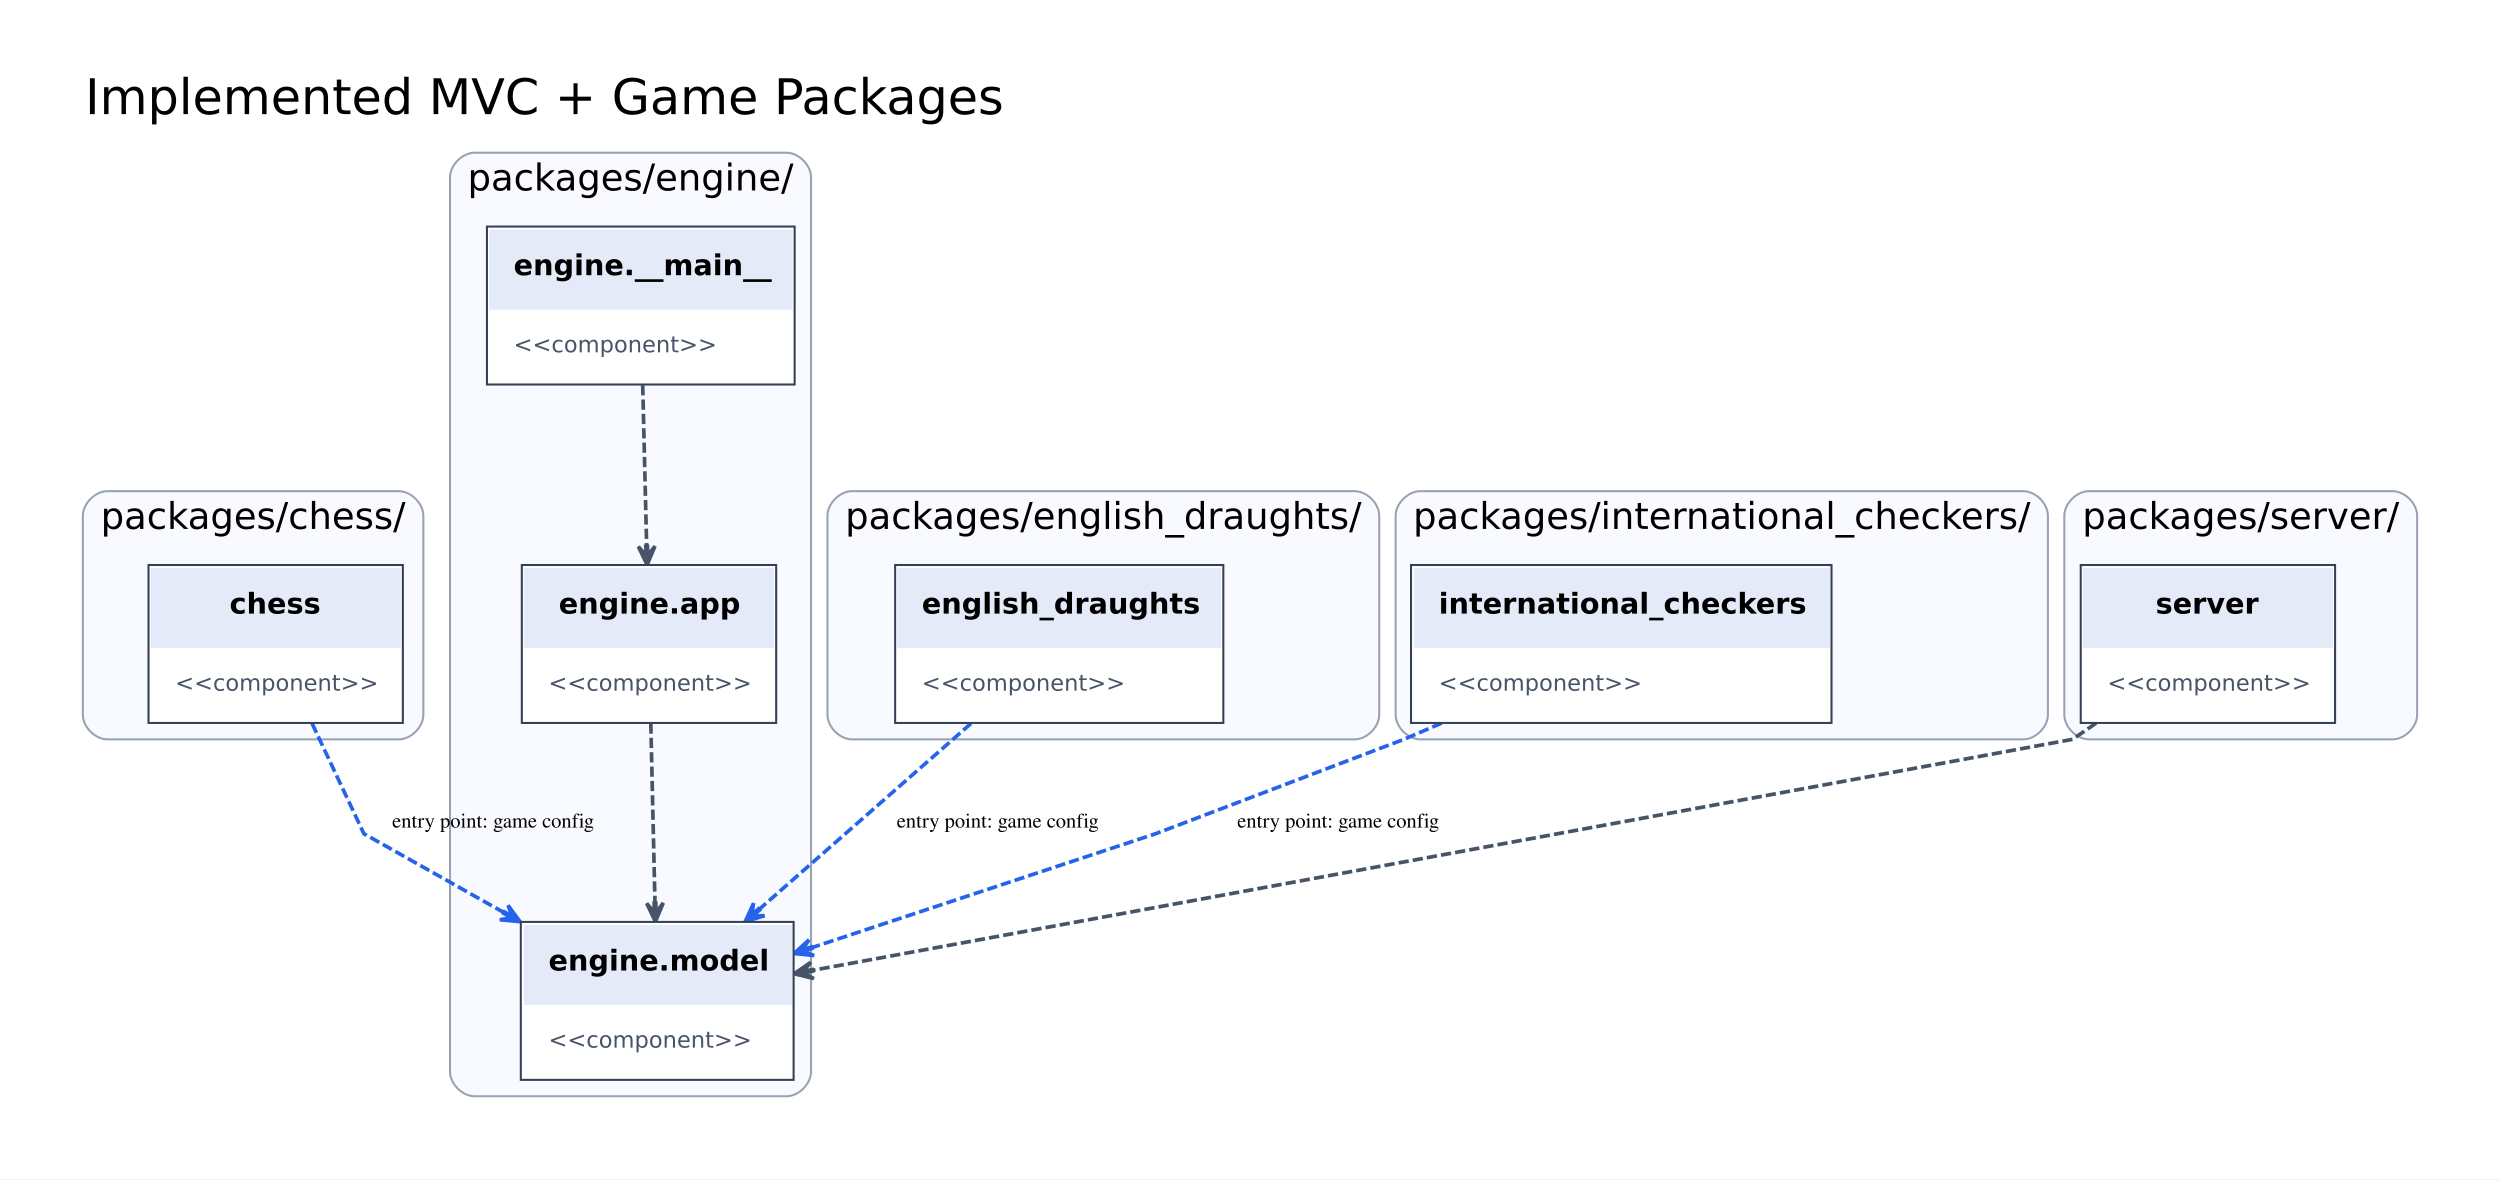
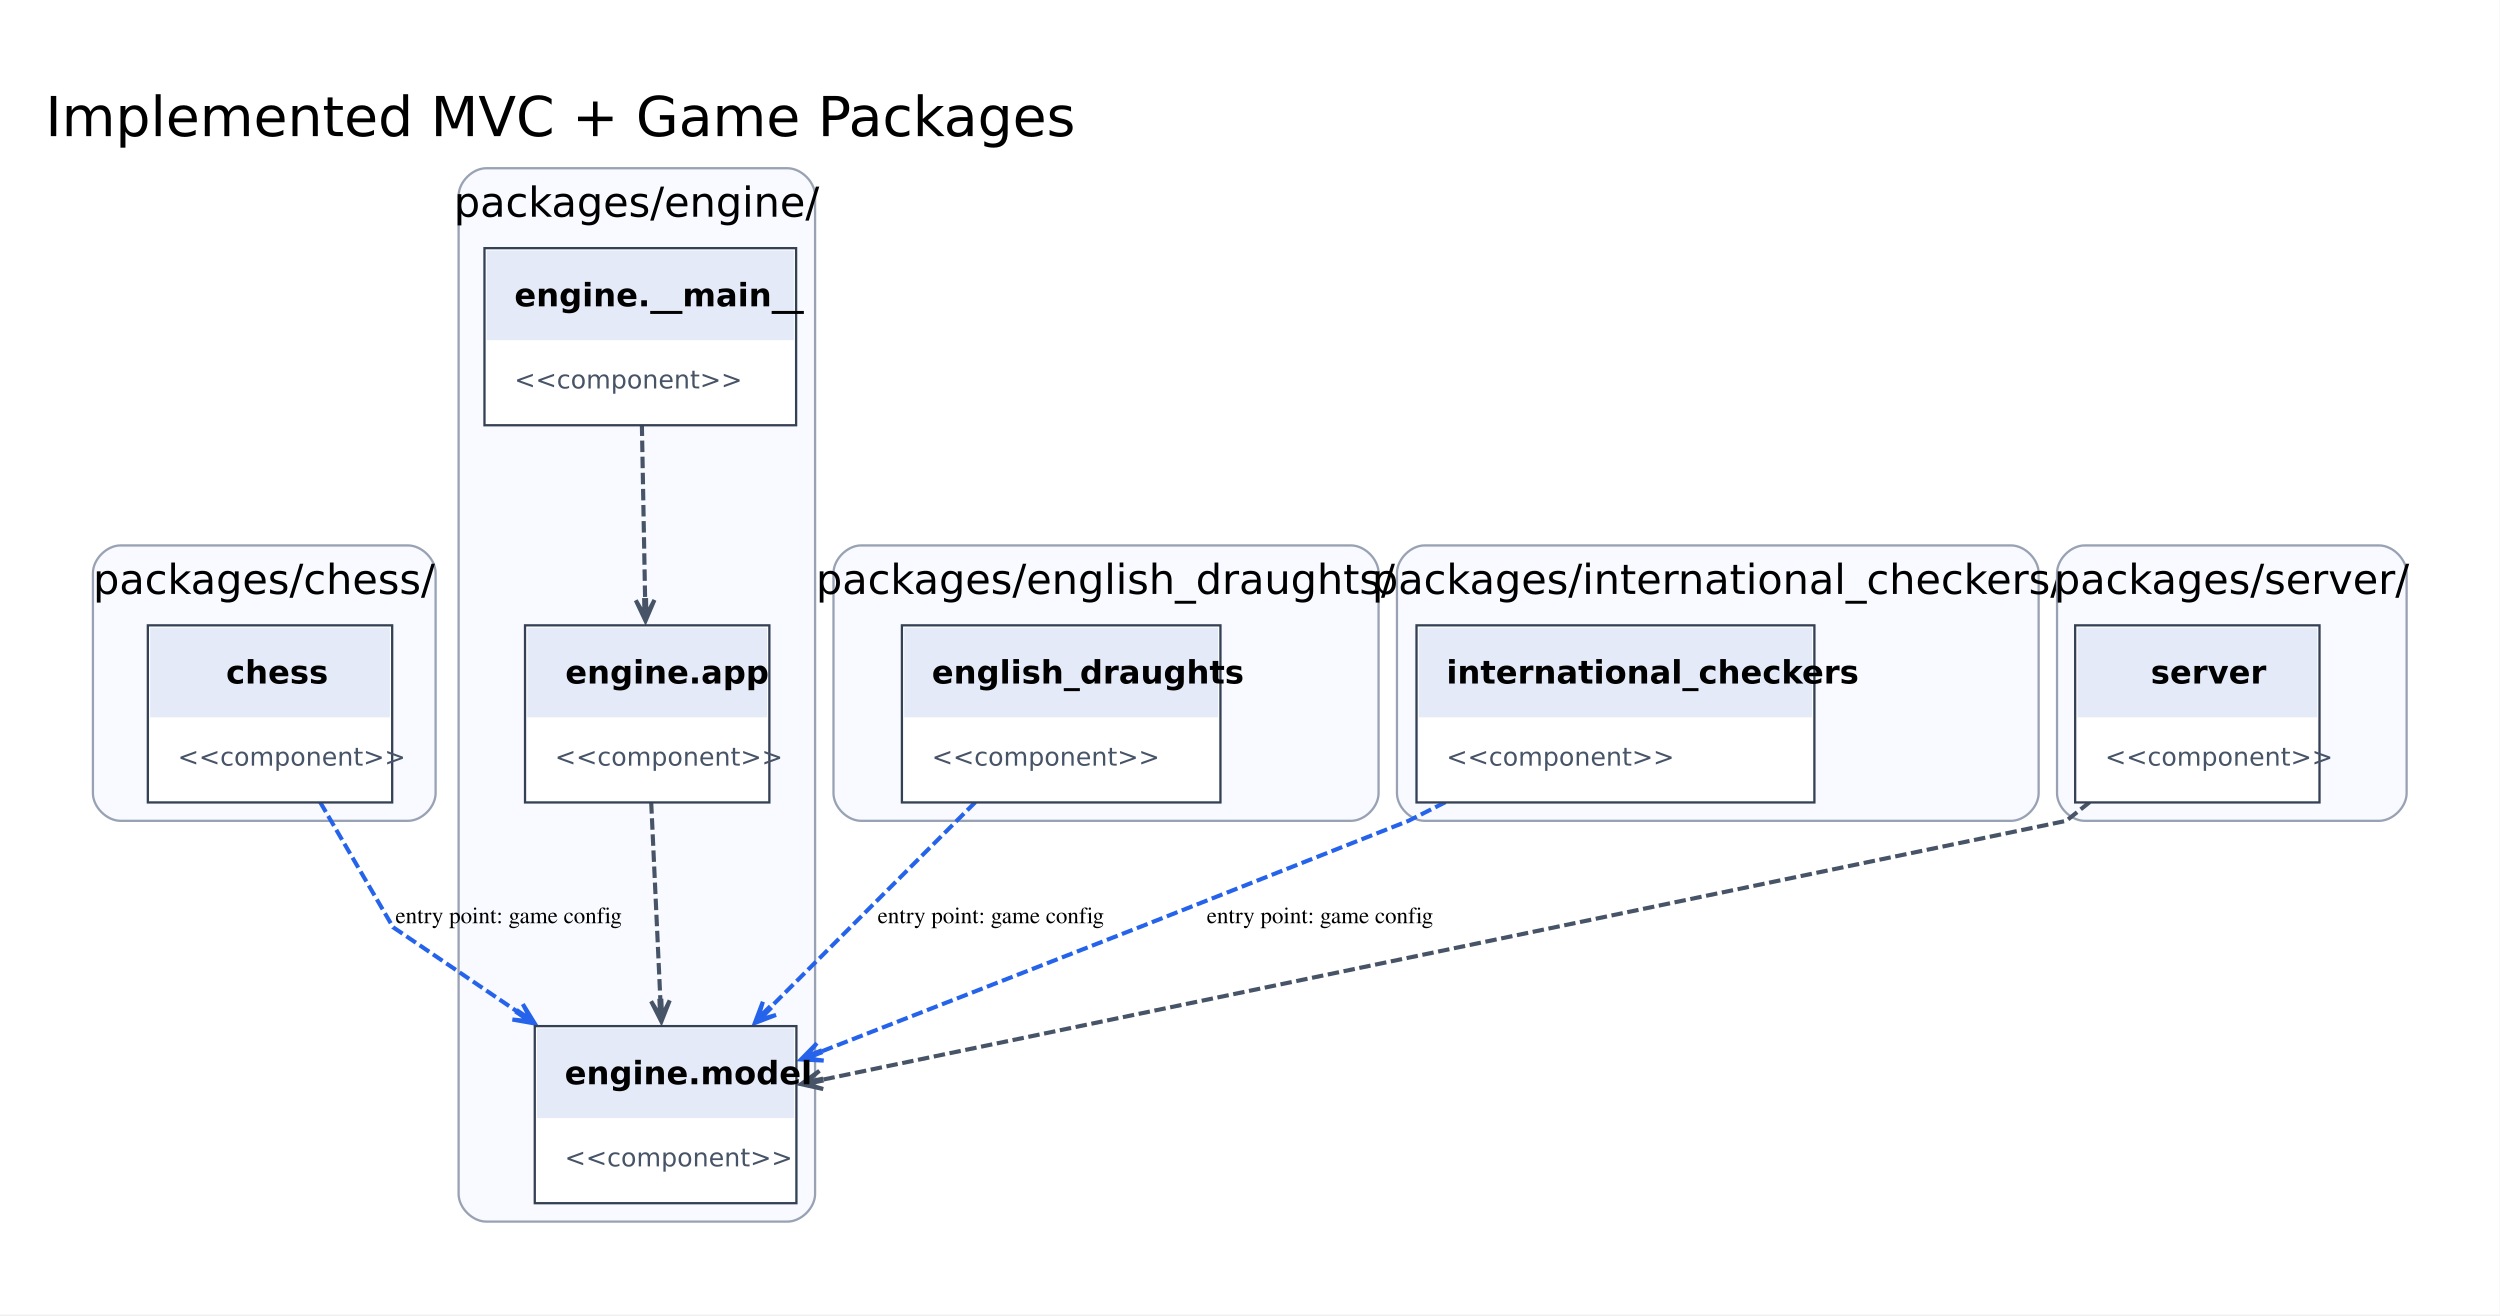
- <svg xmlns="http://www.w3.org/2000/svg" width="1219pt" height="575pt" viewBox="0.00 0.00 1218.80 574.80">
-   <g id="graph0" class="graph" transform="scale(1 1) rotate(0) translate(32.4 542.4)">
-     <polygon fill="white" stroke="transparent" points="-32.4,32.4 -32.4,-542.4 1186.4,-542.4 1186.4,32.4 -32.4,32.4" />
-     <text text-anchor="middle" x="233" y="-486.8" font-family="DejaVu Sans" font-size="24.00">Implemented MVC + Game Packages</text>
+ <svg xmlns="http://www.w3.org/2000/svg" width="1087pt" height="572pt" viewBox="0.00 0.00 1087.00 572.00">
+   <g id="graph0" class="graph" transform="scale(1 1) rotate(0) translate(32.4 539.15)">
+     <polygon fill="white" stroke="none" points="-32.4,32.4 -32.4,-539.15 1054.4,-539.15 1054.4,32.4 -32.4,32.4" />
+     <text xml:space="preserve" text-anchor="middle" x="211.25" y="-479.95" font-family="DejaVu Sans" font-size="24.00">Implemented MVC + Game Packages</text>
    <g id="clust1" class="cluster">
-       <path fill="#f8faff" stroke="#98a2b3" d="M20,-182C20,-182 162,-182 162,-182 168,-182 174,-188 174,-194 174,-194 174,-291 174,-291 174,-297 168,-303 162,-303 162,-303 20,-303 20,-303 14,-303 8,-297 8,-291 8,-291 8,-194 8,-194 8,-188 14,-182 20,-182" />
-       <text text-anchor="middle" x="91" y="-284.6" font-family="DejaVu Sans" font-size="18.00">packages/chess/</text>
+       <path fill="#f8faff" stroke="#98a2b3" d="M20,-182.25C20,-182.25 145,-182.25 145,-182.25 151,-182.25 157,-188.25 157,-194.25 157,-194.25 157,-290 157,-290 157,-296 151,-302 145,-302 145,-302 20,-302 20,-302 14,-302 8,-296 8,-290 8,-290 8,-194.25 8,-194.25 8,-188.25 14,-182.25 20,-182.25" />
+       <text xml:space="preserve" text-anchor="middle" x="82.38" y="-280.9" font-family="DejaVu Sans" font-size="18.00">packages/chess/</text>
    </g>
    <g id="clust2" class="cluster">
-       <path fill="#f8faff" stroke="#98a2b3" d="M199,-8C199,-8 351,-8 351,-8 357,-8 363,-14 363,-20 363,-20 363,-456 363,-456 363,-462 357,-468 351,-468 351,-468 199,-468 199,-468 193,-468 187,-462 187,-456 187,-456 187,-20 187,-20 187,-14 193,-8 199,-8" />
-       <text text-anchor="middle" x="275" y="-449.6" font-family="DejaVu Sans" font-size="18.00">packages/engine/</text>
+       <path fill="#f8faff" stroke="#98a2b3" d="M179,-8C179,-8 310,-8 310,-8 316,-8 322,-14 322,-20 322,-20 322,-454 322,-454 322,-460 316,-466 310,-466 310,-466 179,-466 179,-466 173,-466 167,-460 167,-454 167,-454 167,-20 167,-20 167,-14 173,-8 179,-8" />
+       <text xml:space="preserve" text-anchor="middle" x="244.38" y="-444.9" font-family="DejaVu Sans" font-size="18.00">packages/engine/</text>
    </g>
    <g id="clust3" class="cluster">
-       <path fill="#f8faff" stroke="#98a2b3" d="M383,-182C383,-182 628,-182 628,-182 634,-182 640,-188 640,-194 640,-194 640,-291 640,-291 640,-297 634,-303 628,-303 628,-303 383,-303 383,-303 377,-303 371,-297 371,-291 371,-291 371,-194 371,-194 371,-188 377,-182 383,-182" />
-       <text text-anchor="middle" x="505.5" y="-284.6" font-family="DejaVu Sans" font-size="18.00">packages/english_draughts/</text>
+       <path fill="#f8faff" stroke="#98a2b3" d="M342,-182.25C342,-182.25 555,-182.25 555,-182.25 561,-182.25 567,-188.25 567,-194.25 567,-194.25 567,-290 567,-290 567,-296 561,-302 555,-302 555,-302 342,-302 342,-302 336,-302 330,-296 330,-290 330,-290 330,-194.25 330,-194.25 330,-188.25 336,-182.25 342,-182.25" />
+       <text xml:space="preserve" text-anchor="middle" x="448.25" y="-280.9" font-family="DejaVu Sans" font-size="18.00">packages/english_draughts/</text>
    </g>
    <g id="clust4" class="cluster">
-       <path fill="#f8faff" stroke="#98a2b3" d="M660,-182C660,-182 954,-182 954,-182 960,-182 966,-188 966,-194 966,-194 966,-291 966,-291 966,-297 960,-303 954,-303 954,-303 660,-303 660,-303 654,-303 648,-297 648,-291 648,-291 648,-194 648,-194 648,-188 654,-182 660,-182" />
-       <text text-anchor="middle" x="807" y="-284.6" font-family="DejaVu Sans" font-size="18.00">packages/international_checkers/</text>
+       <path fill="#f8faff" stroke="#98a2b3" d="M587,-182.25C587,-182.25 842,-182.25 842,-182.25 848,-182.25 854,-188.25 854,-194.25 854,-194.25 854,-290 854,-290 854,-296 848,-302 842,-302 842,-302 587,-302 587,-302 581,-302 575,-296 575,-290 575,-290 575,-194.25 575,-194.25 575,-188.25 581,-182.25 587,-182.25" />
+       <text xml:space="preserve" text-anchor="middle" x="714.62" y="-280.9" font-family="DejaVu Sans" font-size="18.00">packages/international_checkers/</text>
    </g>
    <g id="clust5" class="cluster">
-       <path fill="#f8faff" stroke="#98a2b3" d="M986,-182C986,-182 1134,-182 1134,-182 1140,-182 1146,-188 1146,-194 1146,-194 1146,-291 1146,-291 1146,-297 1140,-303 1134,-303 1134,-303 986,-303 986,-303 980,-303 974,-297 974,-291 974,-291 974,-194 974,-194 974,-188 980,-182 986,-182" />
-       <text text-anchor="middle" x="1060" y="-284.6" font-family="DejaVu Sans" font-size="18.00">packages/server/</text>
+       <path fill="#f8faff" stroke="#98a2b3" d="M874,-182.25C874,-182.25 1002,-182.25 1002,-182.25 1008,-182.25 1014,-188.25 1014,-194.25 1014,-194.25 1014,-290 1014,-290 1014,-296 1008,-302 1002,-302 1002,-302 874,-302 874,-302 868,-302 862,-296 862,-290 862,-290 862,-194.25 862,-194.25 862,-188.25 868,-182.25 874,-182.25" />
+       <text xml:space="preserve" text-anchor="middle" x="937.88" y="-280.9" font-family="DejaVu Sans" font-size="18.00">packages/server/</text>
    </g>
    <g id="edge4" class="edge">
-       <path fill="none" stroke="#2563eb" stroke-width="1.8" stroke-dasharray="5,2" d="M119.74,-189.76C131.58,-164.55 145,-136 145,-136 145,-136 178.61,-117.08 213.24,-97.58" />
-       <polygon fill="#2563eb" stroke="#2563eb" stroke-width="1.8" points="221.11,-93.16 215.25,-101.1 217.38,-95.71 213.46,-97.92 213.26,-97.57 213.07,-97.22 216.99,-95.02 211.28,-94.04 221.11,-93.16 221.11,-93.16" />
-       <text text-anchor="middle" x="208" y="-139" font-family="Times,serif" font-size="10.00">entry point: game config</text>
+       <path fill="none" stroke="#2563eb" stroke-width="1.8" stroke-dasharray="5,2" d="M106.76,-190.43C121.57,-165.03 138.5,-136 138.5,-136 138.5,-136 164.94,-118.04 192.84,-99.09" />
+       <polygon fill="#2563eb" stroke="#2563eb" stroke-width="1.8" points="200.1,-94.15 194.93,-102.56 198.42,-95.78 192.88,-99.54 192.65,-99.21 192.43,-98.88 197.97,-95.12 190.38,-95.86 200.1,-94.15" />
+       <text xml:space="preserve" text-anchor="middle" x="188.75" y="-137.75" font-family="Times,serif" font-size="10.00">entry point: game config</text>
    </g>
    <g id="edge1" class="edge">
-       <path fill="none" stroke="#475467" stroke-width="1.8" stroke-dasharray="5,2" d="M280.93,-354.69C281.5,-331.34 282.24,-301.2 282.85,-276.34" />
-       <polygon fill="#475467" stroke="#475467" stroke-width="1.8" points="283.08,-267.1 286.91,-276.2 283.37,-271.61 283.26,-276.11 282.86,-276.1 282.46,-276.09 282.57,-271.59 278.81,-276 283.08,-267.1 283.08,-267.1" />
+       <path fill="none" stroke="#475467" stroke-width="1.8" stroke-dasharray="5,2" d="M246.69,-354.58C247.11,-331.82 247.65,-302.45 248.11,-277.91" />
+       <polygon fill="#475467" stroke="#475467" stroke-width="1.8" points="248.27,-269.22 252.15,-278.29 248.63,-271.53 248.5,-278.22 248.1,-278.21 247.7,-278.21 247.83,-271.52 244.05,-278.14 248.27,-269.22" />
    </g>
    <g id="edge2" class="edge">
-       <path fill="none" stroke="#475467" stroke-width="1.8" stroke-dasharray="5,2" d="M284.88,-189.75C285.48,-163.99 286.27,-129.68 286.91,-102.2" />
-       <polygon fill="#475467" stroke="#475467" stroke-width="1.8" points="287.12,-93.16 290.96,-102.25 287.42,-97.67 287.31,-102.16 286.91,-102.16 286.51,-102.15 286.62,-97.65 282.87,-102.06 287.12,-93.16 287.12,-93.16" />
+       <path fill="none" stroke="#475467" stroke-width="1.8" stroke-dasharray="5,2" d="M250.74,-190.37C251.92,-164.98 253.49,-131.16 254.76,-103.73" />
+       <polygon fill="#475467" stroke="#475467" stroke-width="1.8" points="255.17,-94.99 258.79,-104.17 255.46,-97.32 255.15,-104 254.75,-103.98 254.35,-103.97 254.66,-97.28 250.7,-103.8 255.17,-94.99" />
    </g>
    <g id="edge5" class="edge">
-       <path fill="none" stroke="#2563eb" stroke-width="1.8" stroke-dasharray="5,2" d="M440.99,-189.75C410.61,-163.09 369.8,-127.28 337.97,-99.35" />
-       <polygon fill="#2563eb" stroke="#2563eb" stroke-width="1.8" points="330.91,-93.16 340.35,-96.05 334.56,-95.83 337.94,-98.79 337.68,-99.09 337.41,-99.4 334.03,-96.43 335.01,-102.14 330.91,-93.16 330.91,-93.16" />
-       <text text-anchor="middle" x="454" y="-139" font-family="Times,serif" font-size="10.00">entry point: game config</text>
+       <path fill="none" stroke="#2563eb" stroke-width="1.8" stroke-dasharray="5,2" d="M391.68,-190.37C365.31,-163.97 329.83,-128.44 301.91,-100.48" />
+       <polygon fill="#2563eb" stroke="#2563eb" stroke-width="1.8" points="295.8,-94.35 305.02,-97.86 297.71,-95.7 302.44,-100.44 302.16,-100.72 301.87,-101.01 297.15,-96.27 299.29,-103.58 295.8,-94.35" />
+       <text xml:space="preserve" text-anchor="middle" x="398.41" y="-137.75" font-family="Times,serif" font-size="10.00">entry point: game config</text>
    </g>
    <g id="edge6" class="edge">
-       <path fill="none" stroke="#2563eb" stroke-width="1.8" stroke-dasharray="5,2" d="M670.46,-189.93C659.48,-185.21 652,-182 652,-182 652,-182 531,-136 531,-136 531,-136 434.65,-104.08 363.29,-80.44" />
-       <polygon fill="#2563eb" stroke="#2563eb" stroke-width="1.8" points="354.72,-77.6 364.54,-76.59 359.12,-78.64 363.39,-80.05 363.27,-80.43 363.14,-80.81 358.87,-79.4 361.99,-84.28 354.72,-77.6 354.72,-77.6" />
-       <text text-anchor="middle" x="620" y="-139" font-family="Times,serif" font-size="10.00">entry point: game config</text>
+       <path fill="none" stroke="#2563eb" stroke-width="1.8" stroke-dasharray="5,2" d="M596.09,-190.38C586.54,-185.56 580,-182.25 580,-182.25 580,-182.25 463,-136 463,-136 463,-136 384.19,-105.2 324.06,-81.71" />
+       <polygon fill="#2563eb" stroke="#2563eb" stroke-width="1.8" points="315.88,-78.51 325.74,-78.01 318.17,-78.98 324.41,-81.41 324.26,-81.78 324.12,-82.16 317.88,-79.72 322.79,-85.56 315.88,-78.51" />
+       <text xml:space="preserve" text-anchor="middle" x="541.52" y="-137.75" font-family="Times,serif" font-size="10.00">entry point: game config</text>
    </g>
    <g id="edge3" class="edge">
-       <path fill="none" stroke="#475467" stroke-width="1.8" stroke-dasharray="5,2" d="M989.5,-189.93C982.66,-185.21 978,-182 978,-182 978,-182 543.2,-102.29 363.9,-69.42" />
-       <polygon fill="#475467" stroke="#475467" stroke-width="1.8" points="354.79,-67.74 364.37,-65.38 359.29,-68.16 363.71,-68.97 363.64,-69.37 363.57,-69.76 359.14,-68.95 362.91,-73.35 354.79,-67.74 354.79,-67.74" />
+       <path fill="none" stroke="#475467" stroke-width="1.8" stroke-dasharray="5,2" d="M876.19,-190.38C870.14,-185.56 866,-182.25 866,-182.25 866,-182.25 482.75,-102.48 324.3,-69.51" />
+       <polygon fill="#475467" stroke="#475467" stroke-width="1.8" points="315.89,-67.76 325.53,-65.63 318.23,-67.84 324.79,-69.2 324.7,-69.59 324.62,-69.98 318.07,-68.62 323.88,-73.56 315.89,-67.76" />
    </g>
    <g id="node1" class="node">
-       <polygon fill="white" stroke="transparent" points="40,-190 40,-267 164,-267 164,-190 40,-190" />
-       <polygon fill="#e5eaf8" stroke="transparent" points="41,-226.5 41,-265.5 163,-265.5 163,-226.5 41,-226.5" />
-       <text text-anchor="start" x="79.5" y="-243.3" font-family="DejaVu Sans" font-weight="bold" font-size="14.00">chess</text>
-       <text text-anchor="start" x="53" y="-205.7" font-family="DejaVu Sans" font-size="11.00" fill="#475467">&lt;&lt;component&gt;&gt;</text>
-       <polygon fill="none" stroke="#344054" points="40,-190 40,-267 164,-267 164,-190 40,-190" />
+       <polygon fill="white" stroke="none" points="31.88,-190.25 31.88,-267.25 138.12,-267.25 138.12,-190.25 31.88,-190.25" />
+       <polygon fill="none" stroke="#344054" points="31.88,-190.25 31.88,-267.25 138.12,-267.25 138.12,-190.25 31.88,-190.25" />
+       <polygon fill="#e5eaf8" stroke="none" points="32.88,-227.25 32.88,-266.25 137.12,-266.25 137.12,-227.25 32.88,-227.25" />
+       <text xml:space="preserve" text-anchor="start" x="65.88" y="-241.95" font-family="DejaVu Sans" font-weight="bold" font-size="14.00">chess</text>
+       <text xml:space="preserve" text-anchor="start" x="44.88" y="-206.25" font-family="DejaVu Sans" font-size="11.00" fill="#475467">&lt;&lt;component&gt;&gt;</text>
    </g>
    <g id="node2" class="node">
-       <polygon fill="white" stroke="transparent" points="205,-355 205,-432 355,-432 355,-355 205,-355" />
-       <polygon fill="#e5eaf8" stroke="transparent" points="206,-391.5 206,-430.5 354,-430.5 354,-391.5 206,-391.5" />
-       <text text-anchor="start" x="218" y="-408.3" font-family="DejaVu Sans" font-weight="bold" font-size="14.00">engine.__main__</text>
-       <text text-anchor="start" x="218" y="-370.7" font-family="DejaVu Sans" font-size="11.00" fill="#475467">&lt;&lt;component&gt;&gt;</text>
-       <polygon fill="none" stroke="#344054" points="205,-355 205,-432 355,-432 355,-355 205,-355" />
+       <polygon fill="white" stroke="none" points="178.25,-354.25 178.25,-431.25 313.75,-431.25 313.75,-354.25 178.25,-354.25" />
+       <polygon fill="none" stroke="#344054" points="178.25,-354.25 178.25,-431.25 313.75,-431.25 313.75,-354.25 178.25,-354.25" />
+       <polygon fill="#e5eaf8" stroke="none" points="179.25,-391.25 179.25,-430.25 312.75,-430.25 312.75,-391.25 179.25,-391.25" />
+       <text xml:space="preserve" text-anchor="start" x="191.25" y="-405.95" font-family="DejaVu Sans" font-weight="bold" font-size="14.00">engine.__main__</text>
+       <text xml:space="preserve" text-anchor="start" x="191.25" y="-370.25" font-family="DejaVu Sans" font-size="11.00" fill="#475467">&lt;&lt;component&gt;&gt;</text>
    </g>
    <g id="node3" class="node">
-       <polygon fill="white" stroke="transparent" points="222,-190 222,-267 346,-267 346,-190 222,-190" />
-       <polygon fill="#e5eaf8" stroke="transparent" points="223,-226.5 223,-265.5 345,-265.5 345,-226.5 223,-226.5" />
-       <text text-anchor="start" x="240" y="-243.3" font-family="DejaVu Sans" font-weight="bold" font-size="14.00">engine.app</text>
-       <text text-anchor="start" x="235" y="-205.7" font-family="DejaVu Sans" font-size="11.00" fill="#475467">&lt;&lt;component&gt;&gt;</text>
-       <polygon fill="none" stroke="#344054" points="222,-190 222,-267 346,-267 346,-190 222,-190" />
+       <polygon fill="white" stroke="none" points="195.88,-190.25 195.88,-267.25 302.12,-267.25 302.12,-190.25 195.88,-190.25" />
+       <polygon fill="none" stroke="#344054" points="195.88,-190.25 195.88,-267.25 302.12,-267.25 302.12,-190.25 195.88,-190.25" />
+       <polygon fill="#e5eaf8" stroke="none" points="196.88,-227.25 196.88,-266.25 301.12,-266.25 301.12,-227.25 196.88,-227.25" />
+       <text xml:space="preserve" text-anchor="start" x="213.38" y="-241.95" font-family="DejaVu Sans" font-weight="bold" font-size="14.00">engine.app</text>
+       <text xml:space="preserve" text-anchor="start" x="208.88" y="-206.25" font-family="DejaVu Sans" font-size="11.00" fill="#475467">&lt;&lt;component&gt;&gt;</text>
    </g>
    <g id="node4" class="node">
-       <polygon fill="white" stroke="transparent" points="221.5,-16 221.5,-93 354.5,-93 354.5,-16 221.5,-16" />
-       <polygon fill="#e5eaf8" stroke="transparent" points="223,-52.5 223,-91.5 354,-91.5 354,-52.5 223,-52.5" />
-       <text text-anchor="start" x="235" y="-69.3" font-family="DejaVu Sans" font-weight="bold" font-size="14.00">engine.model</text>
-       <text text-anchor="start" x="235" y="-31.7" font-family="DejaVu Sans" font-size="11.00" fill="#475467">&lt;&lt;component&gt;&gt;</text>
-       <polygon fill="none" stroke="#344054" points="221.5,-16 221.5,-93 354.5,-93 354.5,-16 221.5,-16" />
+       <polygon fill="white" stroke="none" points="200.12,-16 200.12,-93 313.88,-93 313.88,-16 200.12,-16" />
+       <polygon fill="none" stroke="#344054" points="200.12,-16 200.12,-93 313.88,-93 313.88,-16 200.12,-16" />
+       <polygon fill="#e5eaf8" stroke="none" points="201.12,-53 201.12,-92 312.88,-92 312.88,-53 201.12,-53" />
+       <text xml:space="preserve" text-anchor="start" x="213.12" y="-67.7" font-family="DejaVu Sans" font-weight="bold" font-size="14.00">engine.model</text>
+       <text xml:space="preserve" text-anchor="start" x="213.12" y="-32" font-family="DejaVu Sans" font-size="11.00" fill="#475467">&lt;&lt;component&gt;&gt;</text>
    </g>
    <g id="node5" class="node">
-       <polygon fill="white" stroke="transparent" points="404,-190 404,-267 564,-267 564,-190 404,-190" />
-       <polygon fill="#e5eaf8" stroke="transparent" points="405,-226.5 405,-265.5 563,-265.5 563,-226.5 405,-226.5" />
-       <text text-anchor="start" x="417" y="-243.3" font-family="DejaVu Sans" font-weight="bold" font-size="14.00">english_draughts</text>
-       <text text-anchor="start" x="417" y="-205.7" font-family="DejaVu Sans" font-size="11.00" fill="#475467">&lt;&lt;component&gt;&gt;</text>
-       <polygon fill="none" stroke="#344054" points="404,-190 404,-267 564,-267 564,-190 404,-190" />
+       <polygon fill="white" stroke="none" points="359.75,-190.25 359.75,-267.25 498.25,-267.25 498.25,-190.25 359.75,-190.25" />
+       <polygon fill="none" stroke="#344054" points="359.75,-190.25 359.75,-267.25 498.25,-267.25 498.25,-190.25 359.75,-190.25" />
+       <polygon fill="#e5eaf8" stroke="none" points="360.75,-227.25 360.75,-266.25 497.25,-266.25 497.25,-227.25 360.75,-227.25" />
+       <text xml:space="preserve" text-anchor="start" x="372.75" y="-241.95" font-family="DejaVu Sans" font-weight="bold" font-size="14.00">english_draughts</text>
+       <text xml:space="preserve" text-anchor="start" x="372.75" y="-206.25" font-family="DejaVu Sans" font-size="11.00" fill="#475467">&lt;&lt;component&gt;&gt;</text>
    </g>
    <g id="node6" class="node">
-       <polygon fill="white" stroke="transparent" points="655.5,-190 655.5,-267 860.5,-267 860.5,-190 655.5,-190" />
-       <polygon fill="#e5eaf8" stroke="transparent" points="657,-226.5 657,-265.5 860,-265.5 860,-226.5 657,-226.5" />
-       <text text-anchor="start" x="669" y="-243.3" font-family="DejaVu Sans" font-weight="bold" font-size="14.00">international_checkers</text>
-       <text text-anchor="start" x="669" y="-205.7" font-family="DejaVu Sans" font-size="11.00" fill="#475467">&lt;&lt;component&gt;&gt;</text>
-       <polygon fill="none" stroke="#344054" points="655.5,-190 655.5,-267 860.5,-267 860.5,-190 655.5,-190" />
+       <polygon fill="white" stroke="none" points="583.5,-190.25 583.5,-267.25 756.5,-267.25 756.5,-190.25 583.5,-190.25" />
+       <polygon fill="none" stroke="#344054" points="583.5,-190.25 583.5,-267.25 756.5,-267.25 756.5,-190.25 583.5,-190.25" />
+       <polygon fill="#e5eaf8" stroke="none" points="584.5,-227.25 584.5,-266.25 755.5,-266.25 755.5,-227.25 584.5,-227.25" />
+       <text xml:space="preserve" text-anchor="start" x="596.5" y="-241.95" font-family="DejaVu Sans" font-weight="bold" font-size="14.00">international_checkers</text>
+       <text xml:space="preserve" text-anchor="start" x="596.5" y="-206.25" font-family="DejaVu Sans" font-size="11.00" fill="#475467">&lt;&lt;component&gt;&gt;</text>
    </g>
    <g id="node7" class="node">
-       <polygon fill="white" stroke="transparent" points="982,-190 982,-267 1106,-267 1106,-190 982,-190" />
-       <polygon fill="#e5eaf8" stroke="transparent" points="983,-226.5 983,-265.5 1105,-265.5 1105,-226.5 983,-226.5" />
-       <text text-anchor="start" x="1018.5" y="-243.3" font-family="DejaVu Sans" font-weight="bold" font-size="14.00">server</text>
-       <text text-anchor="start" x="995" y="-205.7" font-family="DejaVu Sans" font-size="11.00" fill="#475467">&lt;&lt;component&gt;&gt;</text>
-       <polygon fill="none" stroke="#344054" points="982,-190 982,-267 1106,-267 1106,-190 982,-190" />
+       <polygon fill="white" stroke="none" points="869.88,-190.25 869.88,-267.25 976.12,-267.25 976.12,-190.25 869.88,-190.25" />
+       <polygon fill="none" stroke="#344054" points="869.88,-190.25 869.88,-267.25 976.12,-267.25 976.12,-190.25 869.88,-190.25" />
+       <polygon fill="#e5eaf8" stroke="none" points="870.88,-227.25 870.88,-266.25 975.12,-266.25 975.12,-227.25 870.88,-227.25" />
+       <text xml:space="preserve" text-anchor="start" x="902.75" y="-241.95" font-family="DejaVu Sans" font-weight="bold" font-size="14.00">server</text>
+       <text xml:space="preserve" text-anchor="start" x="882.88" y="-206.25" font-family="DejaVu Sans" font-size="11.00" fill="#475467">&lt;&lt;component&gt;&gt;</text>
    </g>
  </g>
</svg>
